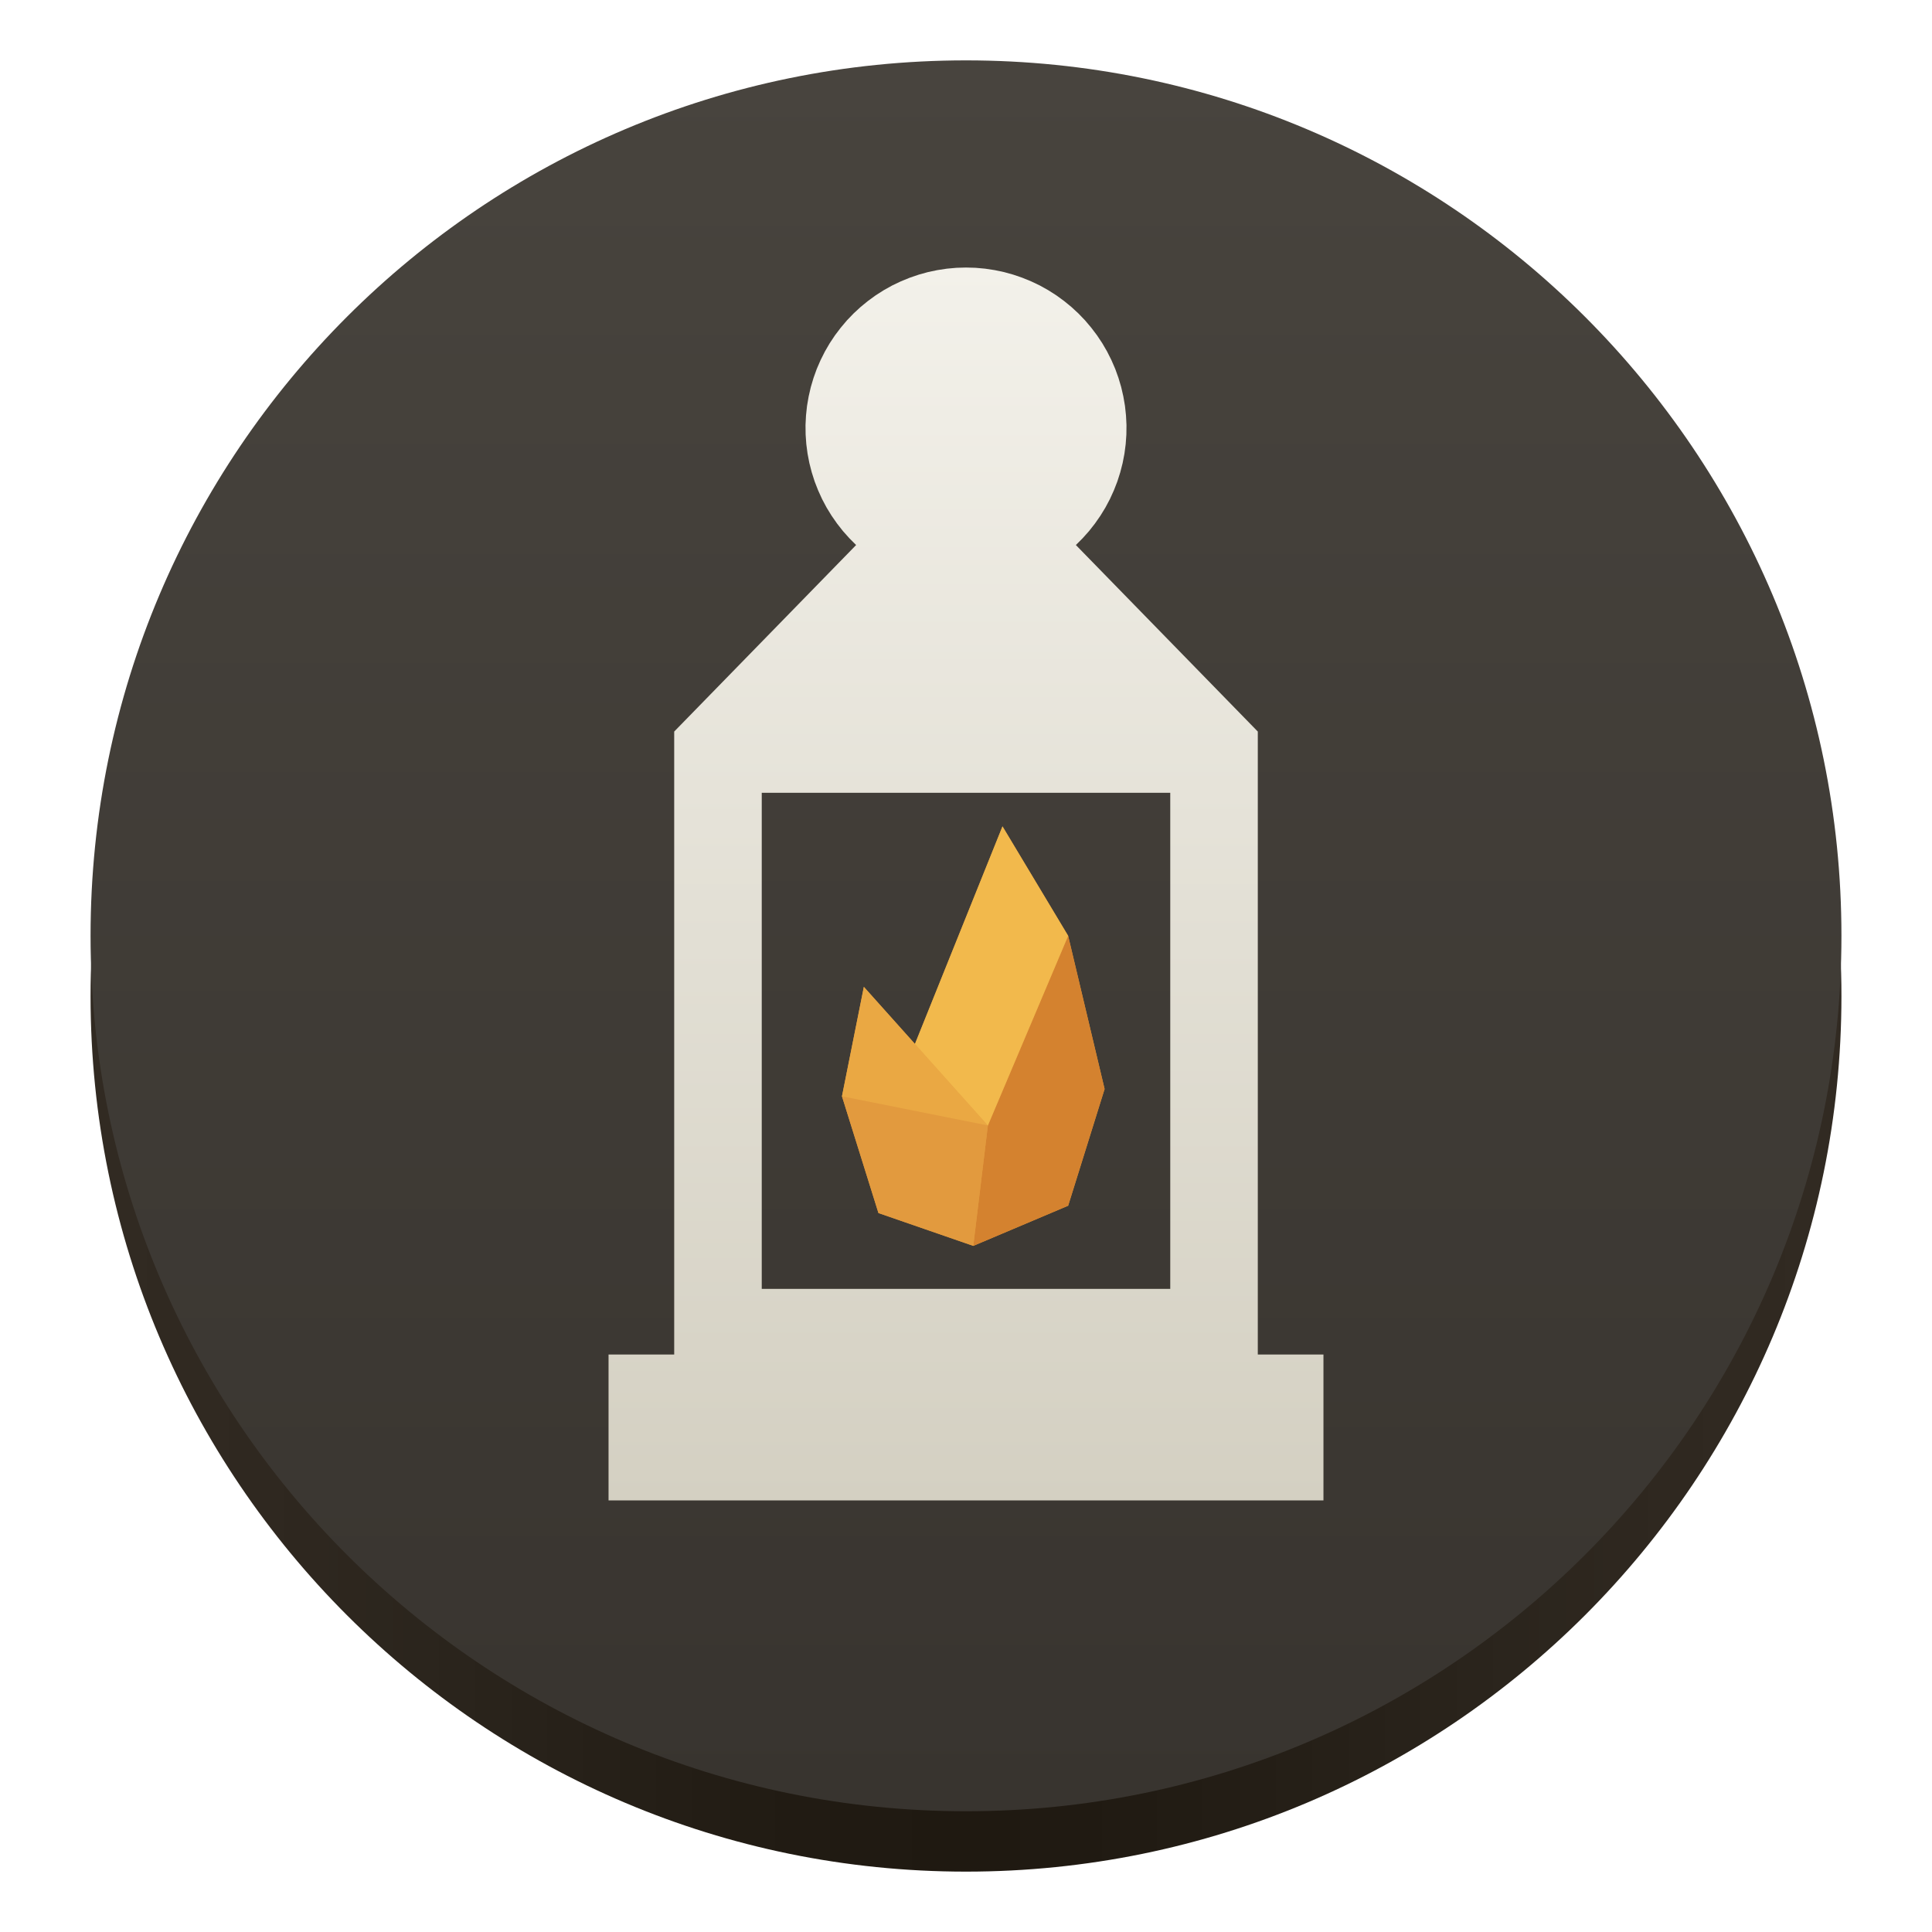
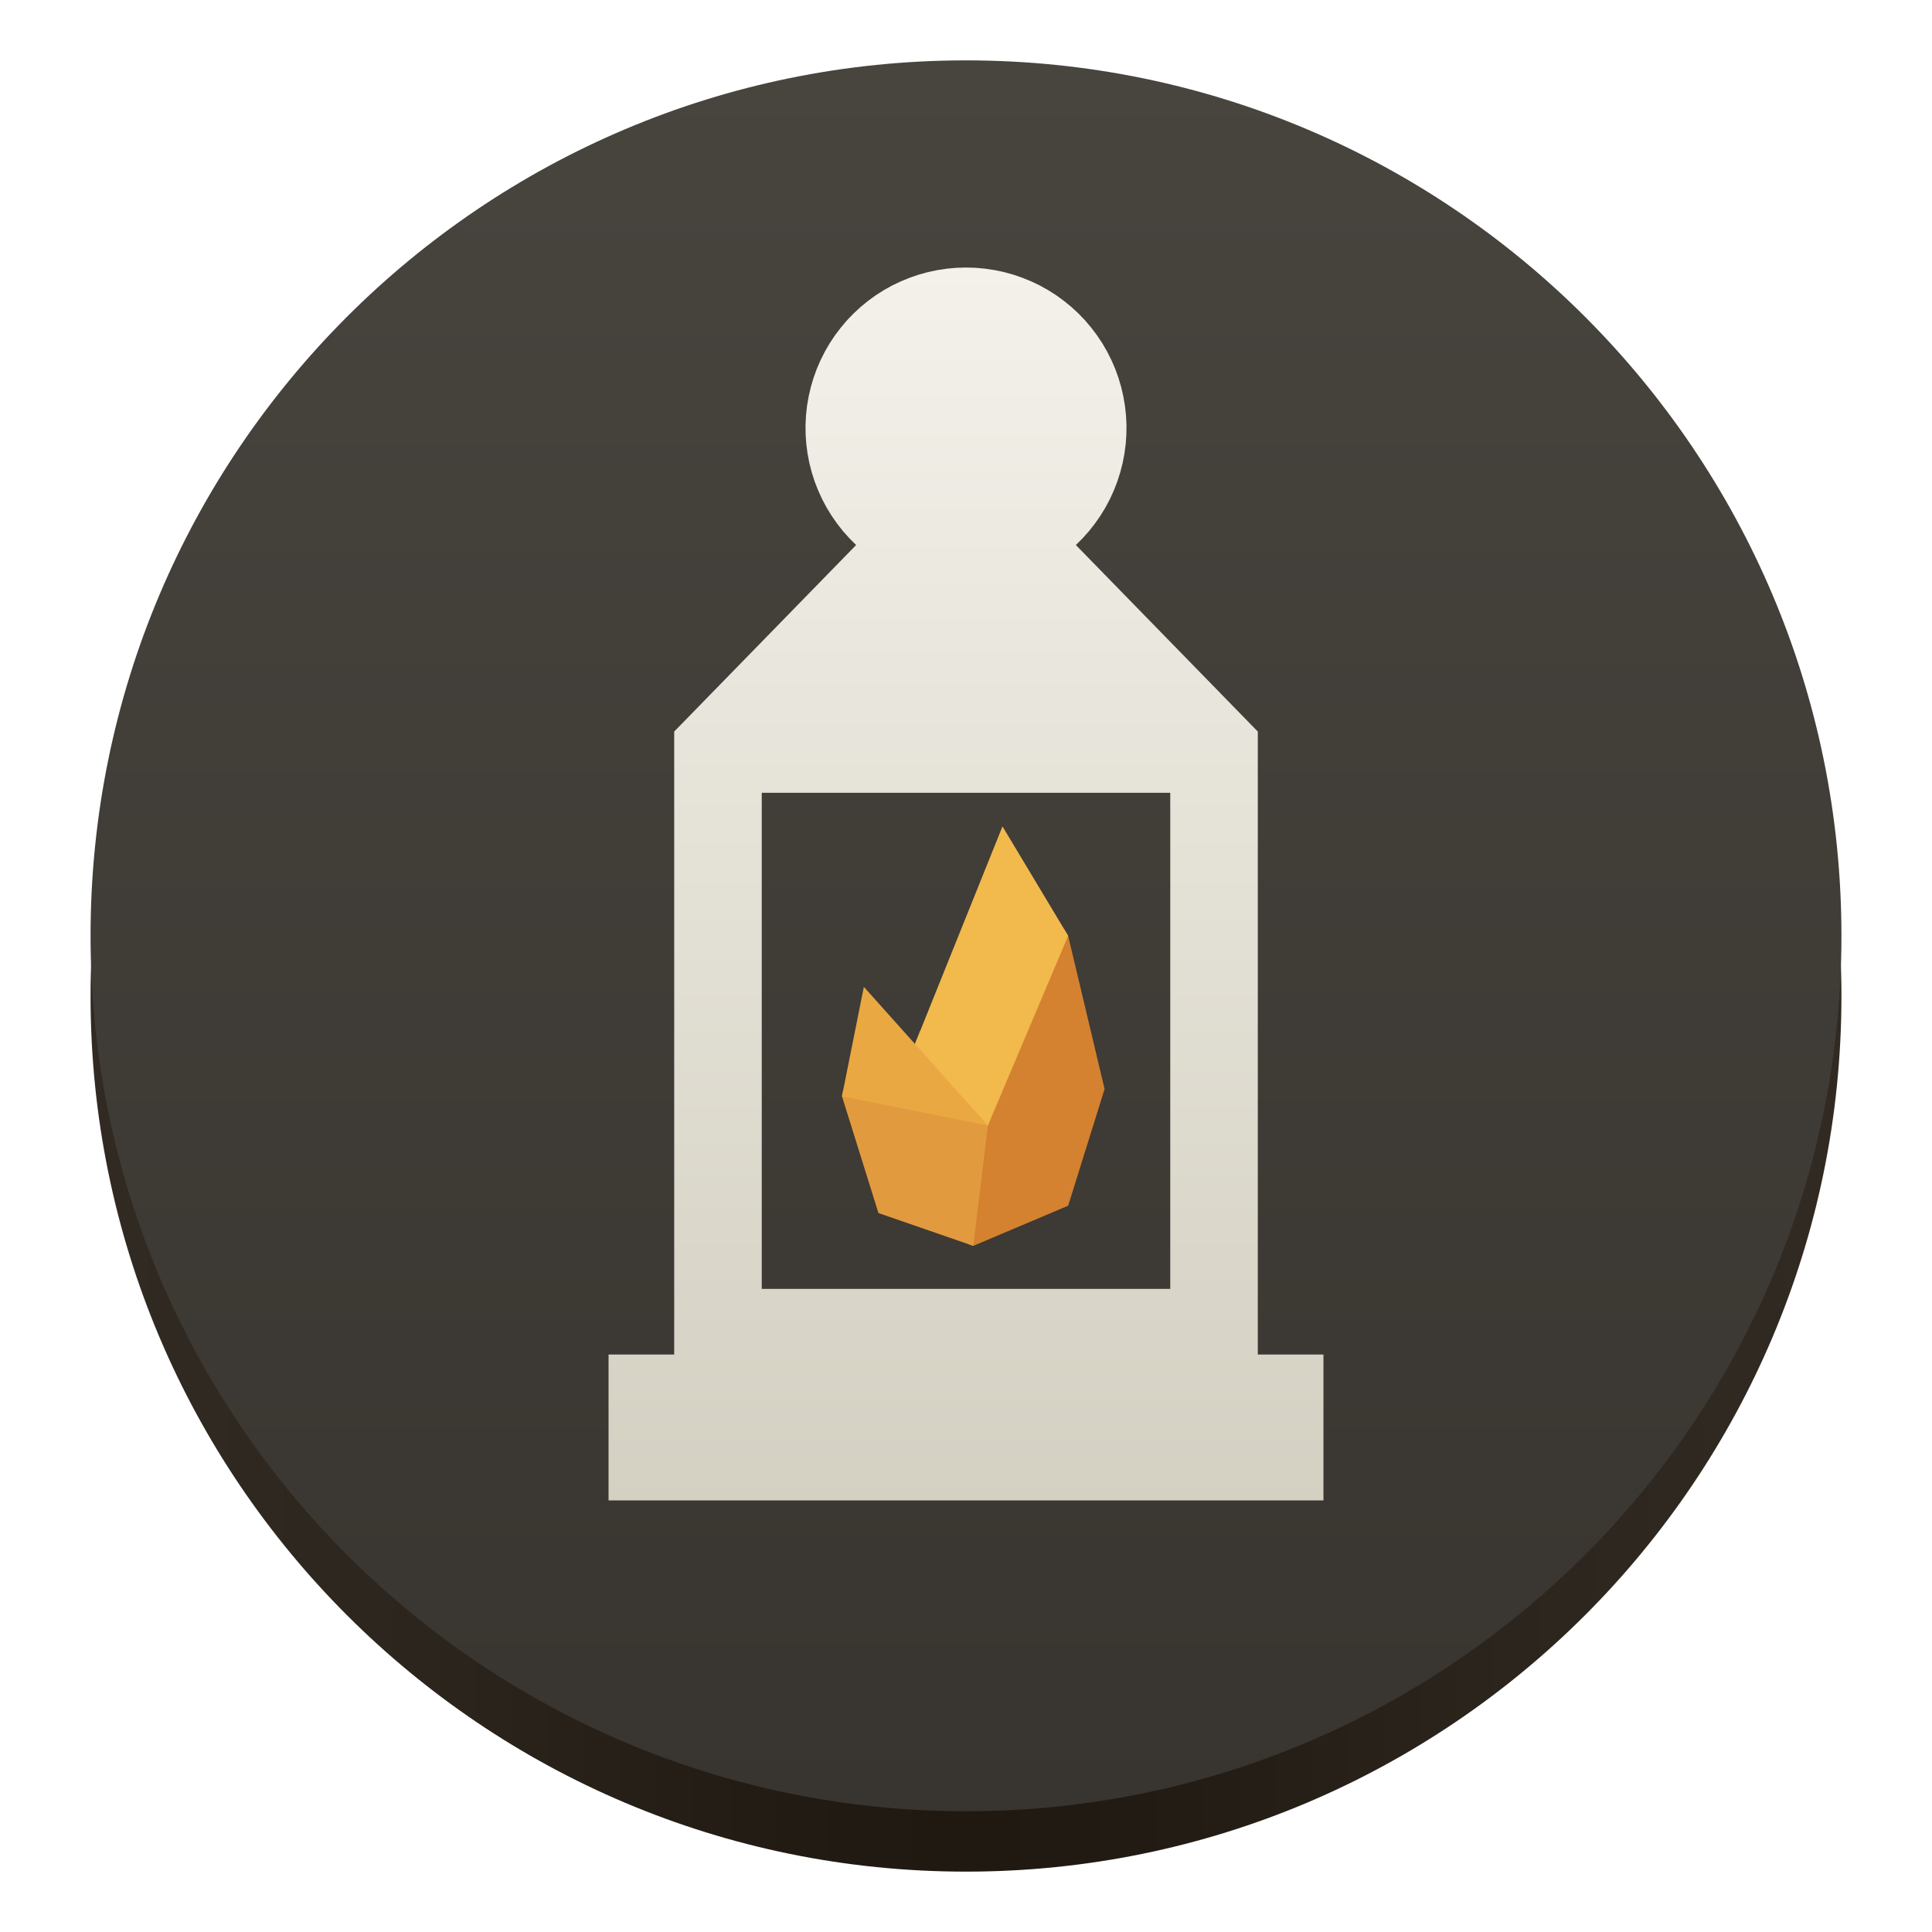
<svg xmlns="http://www.w3.org/2000/svg" width="512" height="512" viewBox="0 0 512 512" version="1.1" id="svg1">
  <defs id="defs1">
    <linearGradient id="sfumatura-cerchio" x1="0" y1="0" x2="0" y2="1">
      <stop offset="0" stop-color="#48443e" />
      <stop offset="1" stop-color="#38342f" />
    </linearGradient>
    <linearGradient id="sfumatura-fianco" x1="0" y1="0" x2="1" y2="0">
      <stop offset="0" stop-color="#312a22" />
      <stop offset="0.062" stop-color="#302921" />
      <stop offset="0.125" stop-color="#2e271f" />
      <stop offset="0.188" stop-color="#2b251d" />
      <stop offset="0.25" stop-color="#28221a" />
      <stop offset="0.312" stop-color="#251f17" />
      <stop offset="0.375" stop-color="#221c14" />
      <stop offset="0.438" stop-color="#201a12" />
      <stop offset="0.5" stop-color="#1f1911" />
      <stop offset="0.562" stop-color="#201a12" />
      <stop offset="0.625" stop-color="#221c14" />
      <stop offset="0.688" stop-color="#251f17" />
      <stop offset="0.75" stop-color="#28221a" />
      <stop offset="0.812" stop-color="#2b251d" />
      <stop offset="0.875" stop-color="#2e271f" />
      <stop offset="0.938" stop-color="#302921" />
      <stop offset="1" stop-color="#312a22" />
    </linearGradient>
    <linearGradient id="sfumatura-corpo" x1="0" y1="0" x2="0" y2="1">
      <stop offset="0" stop-color="#f3f1ea" />
      <stop offset="1" stop-color="#d4d0c2" />
    </linearGradient>
  </defs>
  <g id="sfondo">
    <circle id="spessore" cx="256" cy="264" r="232" style="fill:url(#sfumatura-fianco)" />
    <circle id="faccia" cx="256" cy="248" r="232" style="fill:url(#sfumatura-cerchio)" />
  </g>
  <g id="soggetto">
    <path id="lanterna" style="fill:url(#sfumatura-corpo);fill-rule:evenodd" d="M 256 70.9 L 253.46 70.97 L 250.93 71.2 L 248.42 71.58 L 245.94 72.1 L 243.49 72.78 L 241.09 73.6 L 238.74 74.56 L 236.45 75.65 L 234.23 76.89 L 232.09 78.25 L 230.04 79.74 L 228.07 81.35 L 226.21 83.07 L 224.45 84.9 L 222.81 86.84 L 221.28 88.86 L 219.87 90.98 L 218.6 93.17 L 217.46 95.44 L 216.45 97.77 L 215.59 100.16 L 214.87 102.59 L 214.3 105.07 L 213.87 107.57 L 213.6 110.09 L 213.47 112.63 L 213.5 115.17 L 213.68 117.7 L 214.01 120.22 L 214.49 122.71 L 215.12 125.17 L 215.89 127.59 L 216.81 129.95 L 217.86 132.26 L 219.05 134.5 L 220.38 136.67 L 221.83 138.75 L 223.4 140.75 L 225.09 142.64 L 226.88 144.44 L 178.67 193.87 L 178.67 358.96 L 161.27 358.96 L 161.27 397.63 L 256 397.63 L 350.73 397.63 L 350.73 358.96 L 333.33 358.96 L 333.33 193.87 L 285.12 144.44 L 286.91 142.64 L 288.6 140.75 L 290.17 138.75 L 291.62 136.67 L 292.95 134.5 L 294.14 132.26 L 295.19 129.95 L 296.11 127.59 L 296.88 125.17 L 297.51 122.71 L 297.99 120.22 L 298.32 117.7 L 298.5 115.17 L 298.53 112.63 L 298.4 110.09 L 298.13 107.57 L 297.7 105.07 L 297.13 102.59 L 296.41 100.16 L 295.55 97.77 L 294.54 95.44 L 293.4 93.17 L 292.13 90.98 L 290.72 88.86 L 289.19 86.84 L 287.55 84.9 L 285.79 83.07 L 283.93 81.35 L 281.96 79.74 L 279.91 78.25 L 277.77 76.89 L 275.55 75.65 L 273.26 74.56 L 270.91 73.6 L 268.51 72.78 L 266.06 72.1 L 263.58 71.58 L 261.07 71.2 L 258.54 70.97 L 256 70.9 Z M 201.87 210.1 L 310.13 210.1 L 310.13 341.56 L 201.87 341.56 Z" />
-     <path id="fiamma" style="fill:#E29A3E;fill-rule:nonzero" d="M 283.07 248 L 292.73 288.6 L 283.07 319.53 L 257.93 330.17 L 257.93 330.17 L 232.8 321.47 L 223.13 290.53 L 223.13 290.53 L 228.93 261.53 L 242.47 276.66 L 242.47 276.66 L 265.67 219 L 283.07 248 Z" />
-     <path id="fiamma-1" style="fill:#D4822F;fill-rule:nonzero" d="M 283.07 248 L 292.73 288.6 L 283.07 319.53 L 257.93 330.17 L 261.8 298.27 Z" />
-     <path id="fiamma-2" style="fill:#E29A3E;fill-rule:nonzero" d="M 257.93 330.17 L 232.8 321.47 L 223.13 290.53 L 261.8 298.27 Z" />
-     <path id="fiamma-3" style="fill:#EAA843;fill-rule:nonzero" d="M 223.13 290.53 L 228.93 261.53 L 242.47 276.66 L 261.8 298.27 Z" />
+     <path id="nodo" style="fill:#E29A3E;fill-rule:nonzero" d="M 267.6 298.27 L 266.82 301.17 L 264.7 303.29 L 261.8 304.07 L 258.9 303.29 L 256.78 301.17 L 256 298.27 L 256.78 295.37 L 258.9 293.24 L 261.8 292.47 L 264.7 293.24 L 266.82 295.37 Z" />
+     <path id="fiamma-1" style="fill:#D4822F;fill-rule:nonzero" d="M 282.02 246.26 L 283.07 248 L 292.73 288.6 L 283.07 319.53 L 257.93 330.17 L 256.43 329.64 L 261.8 298.27 Z" />
+     <path id="fiamma-2" style="fill:#E29A3E;fill-rule:nonzero" d="M 257.93 330.17 L 232.8 321.47 L 223.13 290.53 L 223.48 288.79 L 261.8 298.27 Z" />
+     <path id="fiamma-3" style="fill:#EAA843;fill-rule:nonzero" d="M 223.13 290.53 L 228.93 261.53 L 242.47 276.66 L 243.86 273.2 L 261.8 298.27 Z" />
    <path id="fiamma-4" style="fill:#F2B94C;fill-rule:nonzero" d="M 242.47 276.66 L 265.67 219 L 283.07 248 L 261.8 298.27 Z" />
  </g>
</svg>
